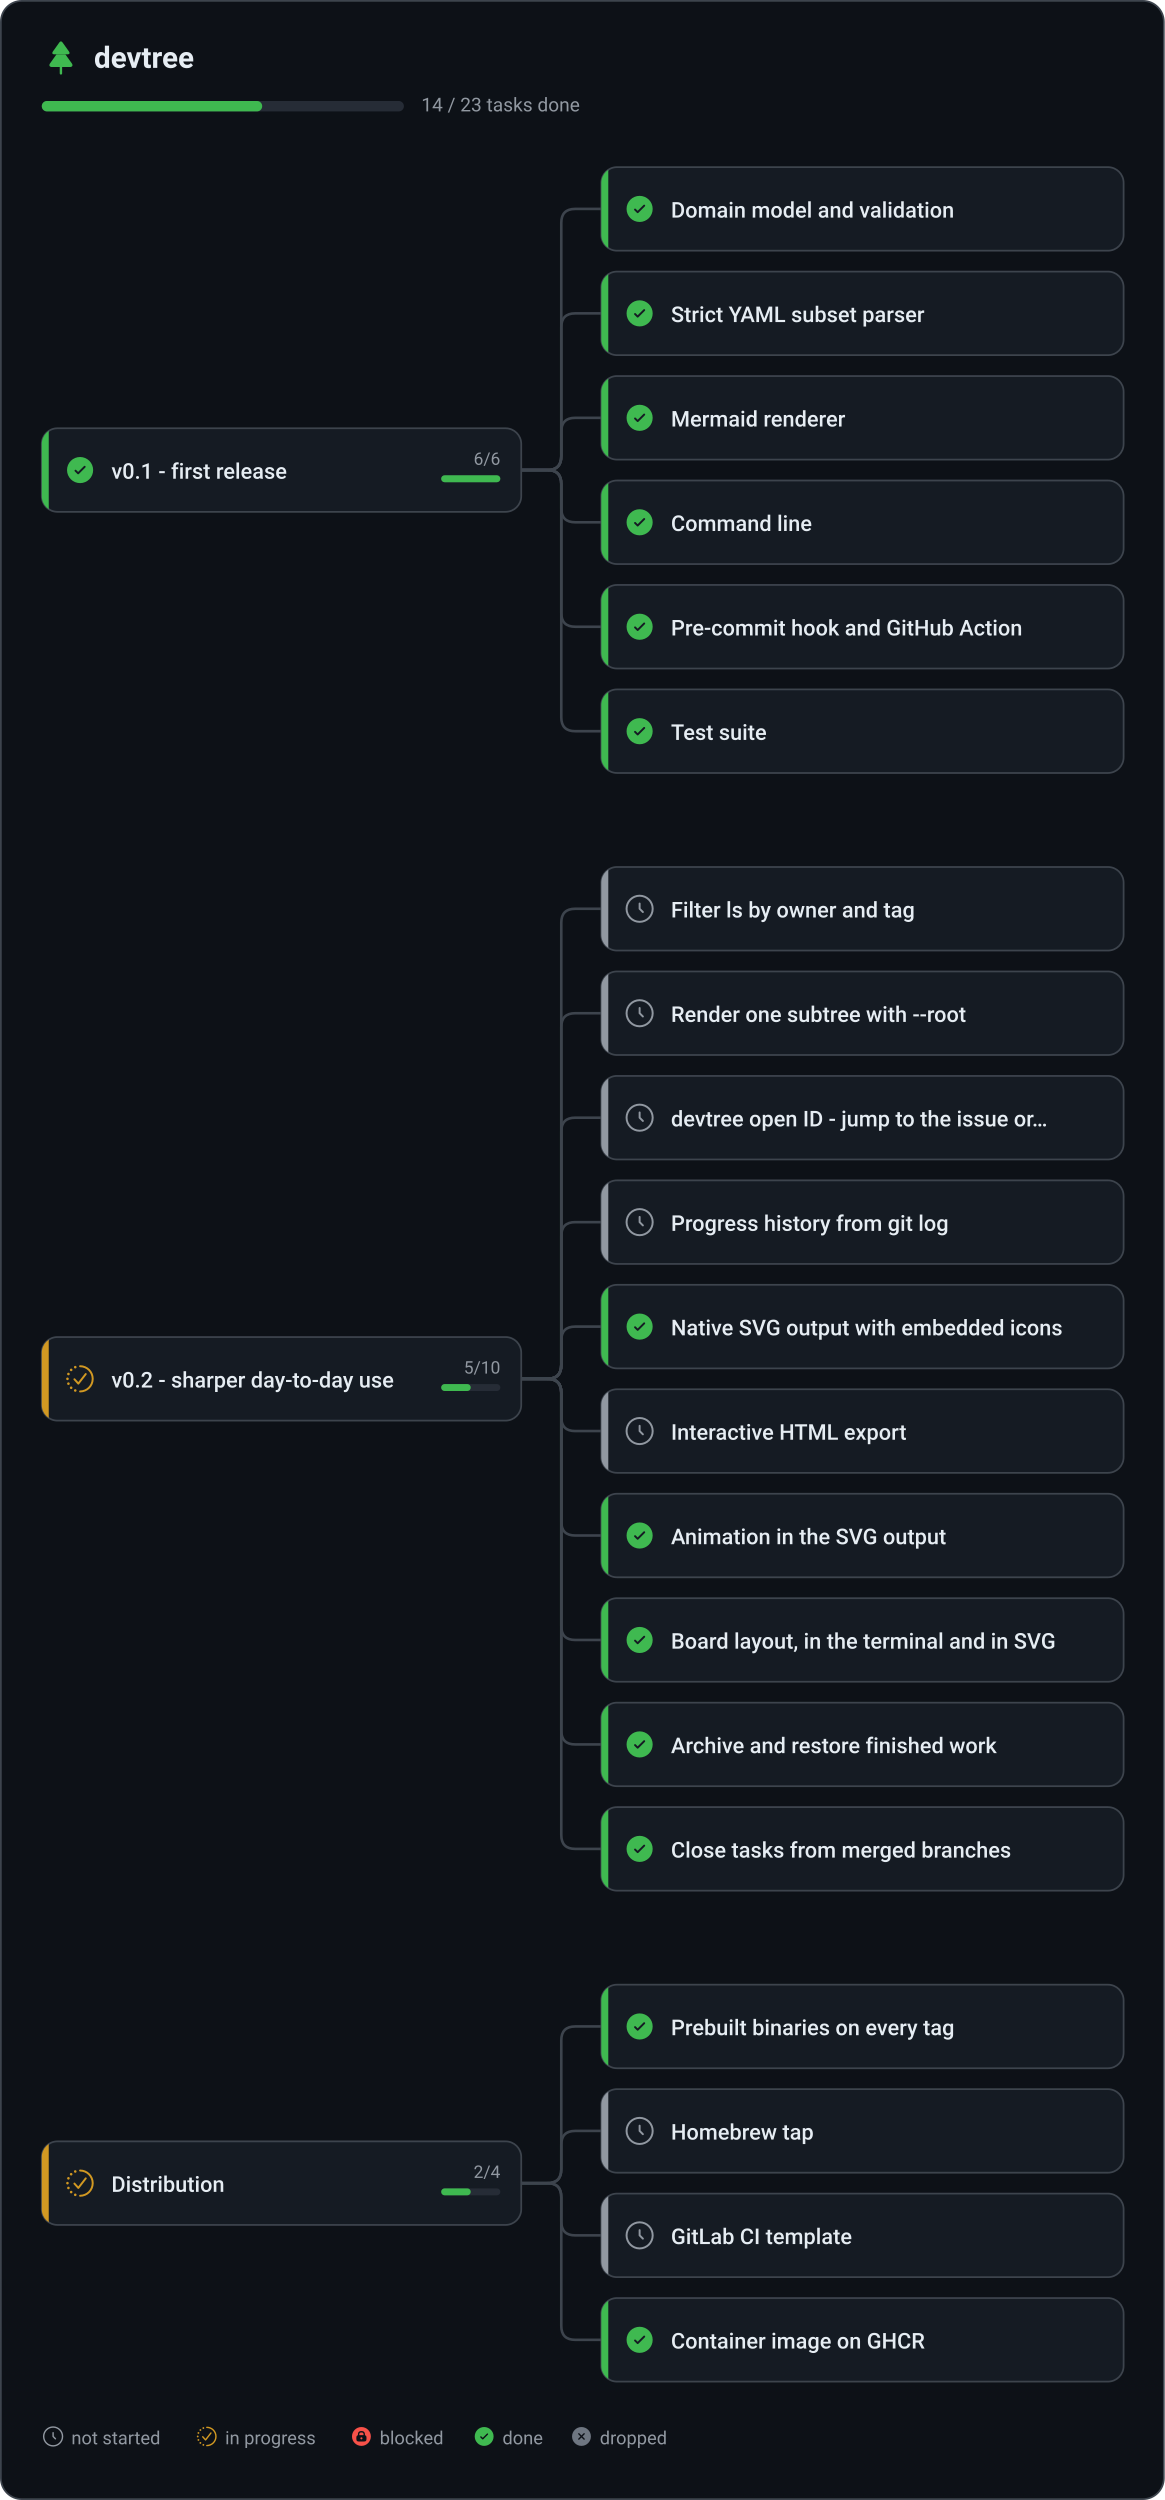
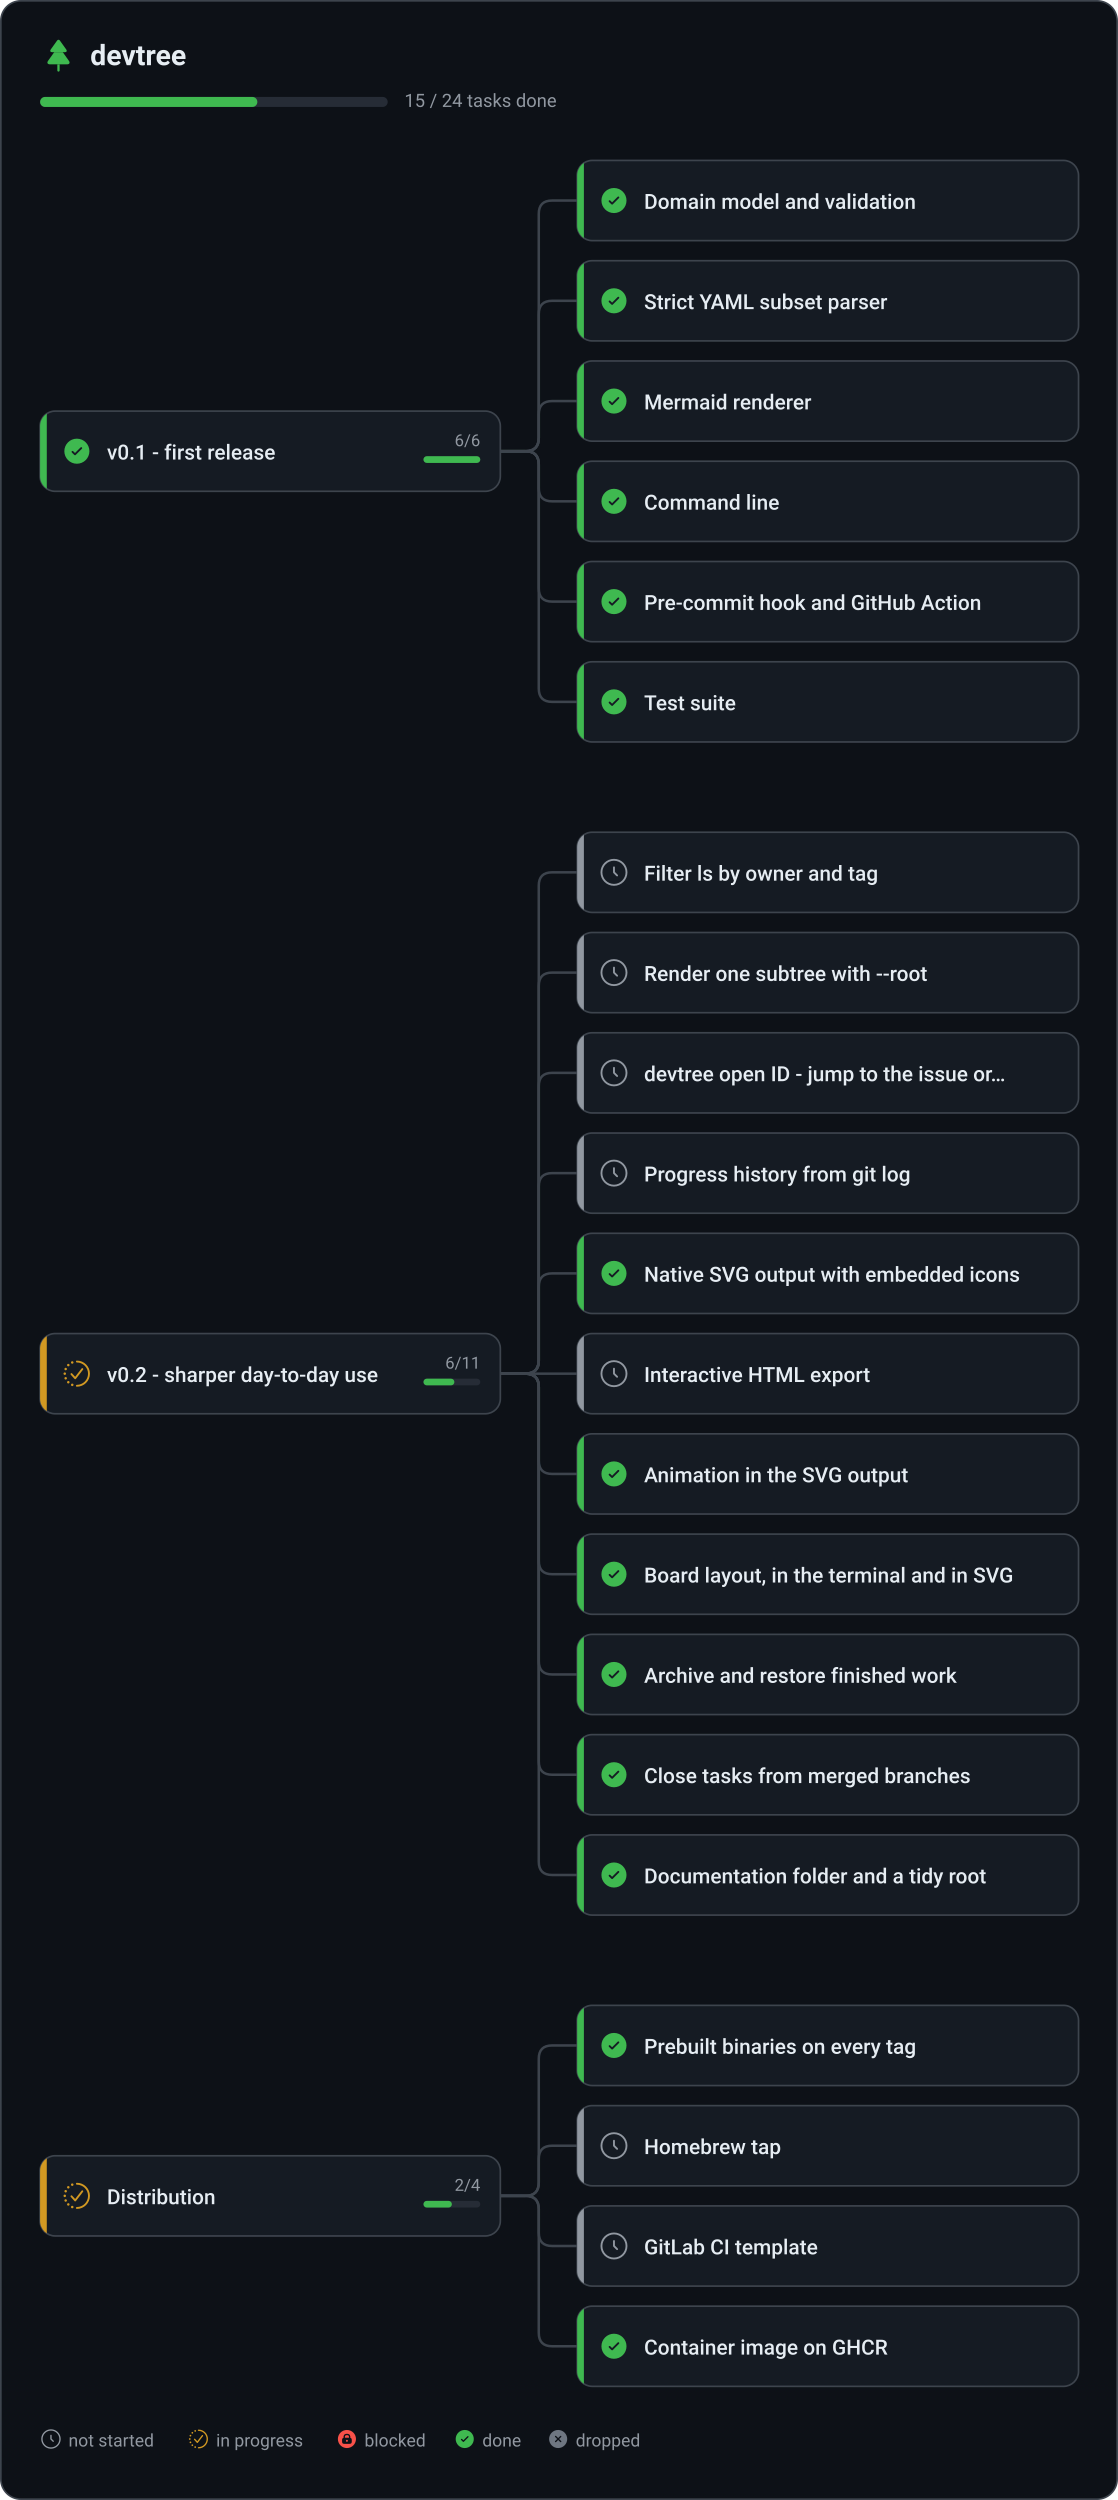
- <svg xmlns="http://www.w3.org/2000/svg" width="669" height="1436" viewBox="0 0 669 1436" font-family="system-ui,-apple-system,'Segoe UI',Roboto,'Helvetica Neue',Arial,sans-serif" role="img" aria-label="devtree development tree, 14 of 23 tasks done">
+ <svg xmlns="http://www.w3.org/2000/svg" width="669" height="1496" viewBox="0 0 669 1496" font-family="system-ui,-apple-system,'Segoe UI',Roboto,'Helvetica Neue',Arial,sans-serif" role="img" aria-label="devtree development tree, 15 of 24 tasks done">
  <style>
@keyframes dt-flow { to { stroke-dashoffset: -16 } }
@keyframes dt-grow { from { transform: scaleX(0) } to { transform: scaleX(1) } }
@keyframes dt-spin { to { transform: rotate(360deg) } }
@keyframes dt-rise { from { opacity: 0; transform: translateY(7px) } to { opacity: 1; transform: none } }
@keyframes dt-pulse { 0%, 100% { opacity: 1 } 50% { opacity: .45 } }
@keyframes dt-marquee { from { transform: translateX(-50%) } to { transform: none } }
.dt-flow { animation: dt-flow 1.1s linear infinite }
.dt-grow { animation: dt-grow .9s cubic-bezier(.2,.8,.2,1) both; transform-box: fill-box; transform-origin: left center }
.dt-spin { animation: dt-spin 8s linear infinite; transform-box: fill-box; transform-origin: center }
.dt-rise { animation: dt-rise .55s cubic-bezier(.2,.8,.2,1) backwards }
.dt-pulse { animation: dt-pulse 2.4s ease-in-out infinite }
.dt-marquee { animation: dt-marquee 26s linear infinite; transform-box: fill-box }
@media (prefers-reduced-motion: reduce), print {
  .dt-flow, .dt-grow, .dt-spin, .dt-rise, .dt-pulse, .dt-marquee { animation: none }
}
</style>
  <defs>
    <clipPath id="dt-card-0">
      <rect x="0" y="0" width="275.4" height="48.0" rx="9" />
    </clipPath>
    <clipPath id="dt-card-1">
      <rect x="0" y="0" width="300.0" height="48.0" rx="9" />
    </clipPath>
  </defs>
-   <rect x="0.5" y="0.5" width="668" height="1435" rx="12" fill="#0d1117" stroke="#3d444d" />
+   <rect x="0.5" y="0.5" width="668" height="1495" rx="12" fill="#0d1117" stroke="#3d444d" />
  <g transform="translate(24.0,22.0) scale(0.9167)" style="color:#3fb950">
    <path d="M16.169 10.06H7.829C6.649 10.06 6.239 9.27 6.929 8.31L11.099 2.47C11.589 1.77 12.409 1.77 12.899 2.47L17.069 8.31C17.759 9.27 17.349 10.06 16.169 10.06Z" fill="currentColor" />
    <path d="M17.59 17.999H6.41C4.83 17.999 4.29 16.949 5.22 15.669L9.21 10.059H14.79L18.78 15.669C19.71 16.949 19.17 17.999 17.59 17.999Z" fill="currentColor" />
    <path d="M12.75 18V22C12.75 22.41 12.41 22.75 12 22.75C11.59 22.75 11.25 22.41 11.25 22V18H12.75Z" fill="currentColor" />
  </g>
  <text x="54.0" y="39.0" font-size="17" font-weight="600" fill="#e6edf3">devtree</text>
  <rect x="24.0" y="58.0" width="208.0" height="6.0" rx="3.0" fill="#262c36" />
-   <rect x="24.0" y="58.0" width="126.6" height="6.0" rx="3.0" fill="#3fb950" class="dt-grow" />
-   <text x="242.0" y="64.0" font-size="11" fill="#9198a1">14 / 23 tasks done</text>
+   <rect x="24.0" y="58.0" width="130.0" height="6.0" rx="3.0" fill="#3fb950" class="dt-grow" />
+   <text x="242.0" y="64.0" font-size="11" fill="#9198a1">15 / 24 tasks done</text>
  <path d="M299.4 270.0 H314.4 Q322.4 270.0 322.4 262.0 V128.0 Q322.4 120.0 330.4 120.0 H345.4" fill="none" stroke="#3d444d" stroke-width="1.5" />
  <path d="M299.4 270.0 H314.4 Q322.4 270.0 322.4 262.0 V188.0 Q322.4 180.0 330.4 180.0 H345.4" fill="none" stroke="#3d444d" stroke-width="1.5" />
  <path d="M299.4 270.0 H314.4 Q322.4 270.0 322.4 262.0 V248.0 Q322.4 240.0 330.4 240.0 H345.4" fill="none" stroke="#3d444d" stroke-width="1.5" />
  <path d="M299.4 270.0 H314.4 Q322.4 270.0 322.4 278.0 V292.0 Q322.4 300.0 330.4 300.0 H345.4" fill="none" stroke="#3d444d" stroke-width="1.5" />
  <path d="M299.4 270.0 H314.4 Q322.4 270.0 322.4 278.0 V352.0 Q322.4 360.0 330.4 360.0 H345.4" fill="none" stroke="#3d444d" stroke-width="1.5" />
  <path d="M299.4 270.0 H314.4 Q322.4 270.0 322.4 278.0 V412.0 Q322.4 420.0 330.4 420.0 H345.4" fill="none" stroke="#3d444d" stroke-width="1.5" />
-   <path d="M299.4 792.0 H314.4 Q322.4 792.0 322.4 784.0 V530.0 Q322.4 522.0 330.4 522.0 H345.4" fill="none" stroke="#3d444d" stroke-width="1.5" />
-   <path d="M299.4 792.0 H314.4 Q322.4 792.0 322.4 784.0 V590.0 Q322.4 582.0 330.4 582.0 H345.4" fill="none" stroke="#3d444d" stroke-width="1.5" />
-   <path d="M299.4 792.0 H314.4 Q322.4 792.0 322.4 784.0 V650.0 Q322.4 642.0 330.4 642.0 H345.4" fill="none" stroke="#3d444d" stroke-width="1.5" />
-   <path d="M299.4 792.0 H314.4 Q322.4 792.0 322.4 784.0 V710.0 Q322.4 702.0 330.4 702.0 H345.4" fill="none" stroke="#3d444d" stroke-width="1.5" />
-   <path d="M299.4 792.0 H314.4 Q322.4 792.0 322.4 784.0 V770.0 Q322.4 762.0 330.4 762.0 H345.4" fill="none" stroke="#3d444d" stroke-width="1.5" />
-   <path d="M299.4 792.0 H314.4 Q322.4 792.0 322.4 800.0 V814.0 Q322.4 822.0 330.4 822.0 H345.4" fill="none" stroke="#3d444d" stroke-width="1.5" />
-   <path d="M299.4 792.0 H314.4 Q322.4 792.0 322.4 800.0 V874.0 Q322.4 882.0 330.4 882.0 H345.4" fill="none" stroke="#3d444d" stroke-width="1.5" />
-   <path d="M299.4 792.0 H314.4 Q322.4 792.0 322.4 800.0 V934.0 Q322.4 942.0 330.4 942.0 H345.4" fill="none" stroke="#3d444d" stroke-width="1.5" />
-   <path d="M299.4 792.0 H314.4 Q322.4 792.0 322.4 800.0 V994.0 Q322.4 1002.0 330.4 1002.0 H345.4" fill="none" stroke="#3d444d" stroke-width="1.5" />
-   <path d="M299.4 792.0 H314.4 Q322.4 792.0 322.4 800.0 V1054.0 Q322.4 1062.0 330.4 1062.0 H345.4" fill="none" stroke="#3d444d" stroke-width="1.5" />
-   <path d="M299.4 1254.0 H314.4 Q322.4 1254.0 322.4 1246.0 V1172.0 Q322.4 1164.0 330.4 1164.0 H345.4" fill="none" stroke="#3d444d" stroke-width="1.5" />
-   <path d="M299.4 1254.0 H314.4 Q322.4 1254.0 322.4 1246.0 V1232.0 Q322.4 1224.0 330.4 1224.0 H345.4" fill="none" stroke="#3d444d" stroke-width="1.5" />
-   <path d="M299.4 1254.0 H314.4 Q322.4 1254.0 322.4 1262.0 V1276.0 Q322.4 1284.0 330.4 1284.0 H345.4" fill="none" stroke="#3d444d" stroke-width="1.5" />
-   <path d="M299.4 1254.0 H314.4 Q322.4 1254.0 322.4 1262.0 V1336.0 Q322.4 1344.0 330.4 1344.0 H345.4" fill="none" stroke="#3d444d" stroke-width="1.5" />
+   <path d="M299.4 822.0 H314.4 Q322.4 822.0 322.4 814.0 V530.0 Q322.4 522.0 330.4 522.0 H345.4" fill="none" stroke="#3d444d" stroke-width="1.5" />
+   <path d="M299.4 822.0 H314.4 Q322.4 822.0 322.4 814.0 V590.0 Q322.4 582.0 330.4 582.0 H345.4" fill="none" stroke="#3d444d" stroke-width="1.5" />
+   <path d="M299.4 822.0 H314.4 Q322.4 822.0 322.4 814.0 V650.0 Q322.4 642.0 330.4 642.0 H345.4" fill="none" stroke="#3d444d" stroke-width="1.5" />
+   <path d="M299.4 822.0 H314.4 Q322.4 822.0 322.4 814.0 V710.0 Q322.4 702.0 330.4 702.0 H345.4" fill="none" stroke="#3d444d" stroke-width="1.5" />
+   <path d="M299.4 822.0 H314.4 Q322.4 822.0 322.4 814.0 V770.0 Q322.4 762.0 330.4 762.0 H345.4" fill="none" stroke="#3d444d" stroke-width="1.5" />
+   <path d="M299.4 822.0 H345.4" fill="none" stroke="#3d444d" stroke-width="1.5" />
+   <path d="M299.4 822.0 H314.4 Q322.4 822.0 322.4 830.0 V874.0 Q322.4 882.0 330.4 882.0 H345.4" fill="none" stroke="#3d444d" stroke-width="1.5" />
+   <path d="M299.4 822.0 H314.4 Q322.4 822.0 322.4 830.0 V934.0 Q322.4 942.0 330.4 942.0 H345.4" fill="none" stroke="#3d444d" stroke-width="1.5" />
+   <path d="M299.4 822.0 H314.4 Q322.4 822.0 322.4 830.0 V994.0 Q322.4 1002.0 330.4 1002.0 H345.4" fill="none" stroke="#3d444d" stroke-width="1.5" />
+   <path d="M299.4 822.0 H314.4 Q322.4 822.0 322.4 830.0 V1054.0 Q322.4 1062.0 330.4 1062.0 H345.4" fill="none" stroke="#3d444d" stroke-width="1.5" />
+   <path d="M299.4 822.0 H314.4 Q322.4 822.0 322.4 830.0 V1114.0 Q322.4 1122.0 330.4 1122.0 H345.4" fill="none" stroke="#3d444d" stroke-width="1.5" />
+   <path d="M299.4 1314.0 H314.4 Q322.4 1314.0 322.4 1306.0 V1232.0 Q322.4 1224.0 330.4 1224.0 H345.4" fill="none" stroke="#3d444d" stroke-width="1.5" />
+   <path d="M299.4 1314.0 H314.4 Q322.4 1314.0 322.4 1306.0 V1292.0 Q322.4 1284.0 330.4 1284.0 H345.4" fill="none" stroke="#3d444d" stroke-width="1.5" />
+   <path d="M299.4 1314.0 H314.4 Q322.4 1314.0 322.4 1322.0 V1336.0 Q322.4 1344.0 330.4 1344.0 H345.4" fill="none" stroke="#3d444d" stroke-width="1.5" />
+   <path d="M299.4 1314.0 H314.4 Q322.4 1314.0 322.4 1322.0 V1396.0 Q322.4 1404.0 330.4 1404.0 H345.4" fill="none" stroke="#3d444d" stroke-width="1.5" />
  <g class="dt-rise" style="animation-delay:0.00s">
    <rect x="24.0" y="246.0" width="275.4" height="48.0" rx="9.0" fill="#151b23" stroke="#3d444d" />
    <g transform="translate(24.0,246.0)" clip-path="url(#dt-card-0)">
      <rect x="0.0" y="0.0" width="4.0" height="48.0" rx="0.0" fill="#3fb950" />
    </g>
    <g transform="translate(37.0,261.0) scale(0.75)" style="color:#3fb950">
      <path fill-rule="evenodd" clip-rule="evenodd" d="M22 12C22 17.523 17.523 22 12 22C6.477 22 2 17.523 2 12C2 6.477 6.477 2 12 2C17.523 2 22 6.477 22 12ZM16.03 8.97C16.323 9.263 16.323 9.737 16.03 10.03L11.03 15.03C10.737 15.323 10.263 15.323 9.97 15.03L7.97 13.03C7.677 12.737 7.677 12.263 7.97 11.97C8.263 11.677 8.737 11.677 9.03 11.97L10.5 13.439L12.735 11.204L14.97 8.97C15.263 8.677 15.737 8.677 16.03 8.97Z" fill="currentColor" />
    </g>
    <text x="64.0" y="275.0" font-size="12.5" font-weight="500" fill="#e6edf3">v0.1 - first release</text>
    <text x="287.4" y="267.0" font-size="10" fill="#9198a1" text-anchor="end">6/6</text>
    <rect x="253.4" y="273.0" width="34.0" height="4.0" rx="2.0" fill="#262c36" />
    <rect x="253.4" y="273.0" width="34.0" height="4.0" rx="2.0" fill="#3fb950" class="dt-grow" />
  </g>
  <g class="dt-rise" style="animation-delay:0.04s">
    <rect x="345.4" y="96.0" width="300.0" height="48.0" rx="9.0" fill="#151b23" stroke="#3d444d" />
    <g transform="translate(345.4,96.0)" clip-path="url(#dt-card-1)">
      <rect x="0.0" y="0.0" width="4.0" height="48.0" rx="0.0" fill="#3fb950" />
    </g>
    <g transform="translate(358.4,111.0) scale(0.75)" style="color:#3fb950">
      <path fill-rule="evenodd" clip-rule="evenodd" d="M22 12C22 17.523 17.523 22 12 22C6.477 22 2 17.523 2 12C2 6.477 6.477 2 12 2C17.523 2 22 6.477 22 12ZM16.03 8.97C16.323 9.263 16.323 9.737 16.03 10.03L11.03 15.03C10.737 15.323 10.263 15.323 9.97 15.03L7.97 13.03C7.677 12.737 7.677 12.263 7.97 11.97C8.263 11.677 8.737 11.677 9.03 11.97L10.5 13.439L12.735 11.204L14.97 8.97C15.263 8.677 15.737 8.677 16.03 8.97Z" fill="currentColor" />
    </g>
    <text x="385.4" y="125.0" font-size="12.5" font-weight="500" fill="#e6edf3">Domain model and validation</text>
  </g>
  <g class="dt-rise" style="animation-delay:0.07s">
    <rect x="345.4" y="156.0" width="300.0" height="48.0" rx="9.0" fill="#151b23" stroke="#3d444d" />
    <g transform="translate(345.4,156.0)" clip-path="url(#dt-card-1)">
      <rect x="0.0" y="0.0" width="4.0" height="48.0" rx="0.0" fill="#3fb950" />
    </g>
    <g transform="translate(358.4,171.0) scale(0.75)" style="color:#3fb950">
      <path fill-rule="evenodd" clip-rule="evenodd" d="M22 12C22 17.523 17.523 22 12 22C6.477 22 2 17.523 2 12C2 6.477 6.477 2 12 2C17.523 2 22 6.477 22 12ZM16.03 8.97C16.323 9.263 16.323 9.737 16.03 10.03L11.03 15.03C10.737 15.323 10.263 15.323 9.97 15.03L7.97 13.03C7.677 12.737 7.677 12.263 7.97 11.97C8.263 11.677 8.737 11.677 9.03 11.97L10.5 13.439L12.735 11.204L14.97 8.97C15.263 8.677 15.737 8.677 16.03 8.97Z" fill="currentColor" />
    </g>
    <text x="385.4" y="185.0" font-size="12.5" font-weight="500" fill="#e6edf3">Strict YAML subset parser</text>
  </g>
  <g class="dt-rise" style="animation-delay:0.11s">
    <rect x="345.4" y="216.0" width="300.0" height="48.0" rx="9.0" fill="#151b23" stroke="#3d444d" />
    <g transform="translate(345.4,216.0)" clip-path="url(#dt-card-1)">
      <rect x="0.0" y="0.0" width="4.0" height="48.0" rx="0.0" fill="#3fb950" />
    </g>
    <g transform="translate(358.4,231.0) scale(0.75)" style="color:#3fb950">
      <path fill-rule="evenodd" clip-rule="evenodd" d="M22 12C22 17.523 17.523 22 12 22C6.477 22 2 17.523 2 12C2 6.477 6.477 2 12 2C17.523 2 22 6.477 22 12ZM16.03 8.97C16.323 9.263 16.323 9.737 16.03 10.03L11.03 15.03C10.737 15.323 10.263 15.323 9.97 15.03L7.97 13.03C7.677 12.737 7.677 12.263 7.97 11.97C8.263 11.677 8.737 11.677 9.03 11.97L10.5 13.439L12.735 11.204L14.97 8.97C15.263 8.677 15.737 8.677 16.03 8.97Z" fill="currentColor" />
    </g>
    <text x="385.4" y="245.0" font-size="12.5" font-weight="500" fill="#e6edf3">Mermaid renderer</text>
  </g>
  <g class="dt-rise" style="animation-delay:0.14s">
    <rect x="345.4" y="276.0" width="300.0" height="48.0" rx="9.0" fill="#151b23" stroke="#3d444d" />
    <g transform="translate(345.4,276.0)" clip-path="url(#dt-card-1)">
      <rect x="0.0" y="0.0" width="4.0" height="48.0" rx="0.0" fill="#3fb950" />
    </g>
    <g transform="translate(358.4,291.0) scale(0.75)" style="color:#3fb950">
      <path fill-rule="evenodd" clip-rule="evenodd" d="M22 12C22 17.523 17.523 22 12 22C6.477 22 2 17.523 2 12C2 6.477 6.477 2 12 2C17.523 2 22 6.477 22 12ZM16.03 8.97C16.323 9.263 16.323 9.737 16.03 10.03L11.03 15.03C10.737 15.323 10.263 15.323 9.97 15.03L7.97 13.03C7.677 12.737 7.677 12.263 7.97 11.97C8.263 11.677 8.737 11.677 9.03 11.97L10.5 13.439L12.735 11.204L14.97 8.97C15.263 8.677 15.737 8.677 16.03 8.97Z" fill="currentColor" />
    </g>
    <text x="385.4" y="305.0" font-size="12.5" font-weight="500" fill="#e6edf3">Command line</text>
  </g>
  <g class="dt-rise" style="animation-delay:0.18s">
    <rect x="345.4" y="336.0" width="300.0" height="48.0" rx="9.0" fill="#151b23" stroke="#3d444d" />
    <g transform="translate(345.4,336.0)" clip-path="url(#dt-card-1)">
      <rect x="0.0" y="0.0" width="4.0" height="48.0" rx="0.0" fill="#3fb950" />
    </g>
    <g transform="translate(358.4,351.0) scale(0.75)" style="color:#3fb950">
      <path fill-rule="evenodd" clip-rule="evenodd" d="M22 12C22 17.523 17.523 22 12 22C6.477 22 2 17.523 2 12C2 6.477 6.477 2 12 2C17.523 2 22 6.477 22 12ZM16.03 8.97C16.323 9.263 16.323 9.737 16.03 10.03L11.03 15.03C10.737 15.323 10.263 15.323 9.97 15.03L7.97 13.03C7.677 12.737 7.677 12.263 7.97 11.97C8.263 11.677 8.737 11.677 9.03 11.97L10.5 13.439L12.735 11.204L14.97 8.97C15.263 8.677 15.737 8.677 16.03 8.97Z" fill="currentColor" />
    </g>
    <text x="385.4" y="365.0" font-size="12.5" font-weight="500" fill="#e6edf3">Pre-commit hook and GitHub Action</text>
  </g>
  <g class="dt-rise" style="animation-delay:0.21s">
    <rect x="345.4" y="396.0" width="300.0" height="48.0" rx="9.0" fill="#151b23" stroke="#3d444d" />
    <g transform="translate(345.4,396.0)" clip-path="url(#dt-card-1)">
      <rect x="0.0" y="0.0" width="4.0" height="48.0" rx="0.0" fill="#3fb950" />
    </g>
    <g transform="translate(358.4,411.0) scale(0.75)" style="color:#3fb950">
      <path fill-rule="evenodd" clip-rule="evenodd" d="M22 12C22 17.523 17.523 22 12 22C6.477 22 2 17.523 2 12C2 6.477 6.477 2 12 2C17.523 2 22 6.477 22 12ZM16.03 8.97C16.323 9.263 16.323 9.737 16.03 10.03L11.03 15.03C10.737 15.323 10.263 15.323 9.97 15.03L7.97 13.03C7.677 12.737 7.677 12.263 7.97 11.97C8.263 11.677 8.737 11.677 9.03 11.97L10.5 13.439L12.735 11.204L14.97 8.97C15.263 8.677 15.737 8.677 16.03 8.97Z" fill="currentColor" />
    </g>
    <text x="385.4" y="425.0" font-size="12.5" font-weight="500" fill="#e6edf3">Test suite</text>
  </g>
  <g class="dt-rise" style="animation-delay:0.25s">
-     <rect x="24.0" y="768.0" width="275.4" height="48.0" rx="9.0" fill="#151b23" stroke="#3d444d" />
-     <g transform="translate(24.0,768.0)" clip-path="url(#dt-card-0)">
+     <rect x="24.0" y="798.0" width="275.4" height="48.0" rx="9.0" fill="#151b23" stroke="#3d444d" />
+     <g transform="translate(24.0,798.0)" clip-path="url(#dt-card-0)">
      <rect x="0.0" y="0.0" width="4.0" height="48.0" rx="0.0" fill="#d29922" />
    </g>
-     <g transform="translate(37.0,783.0) scale(0.75)" style="color:#d29922">
+     <g transform="translate(37.0,813.0) scale(0.75)" style="color:#d29922">
      <g class="dt-spin">
        <path d="M 12 2.333 c 5.339 0 9.667 4.328 9.667 9.667 s -4.328 9.667 -9.667 9.667" fill="none" stroke="currentColor" stroke-linecap="round" stroke-linejoin="round" stroke-width="1.5" />
        <polyline points="7.667 12.333 10.667 15.667 16.333 8.333" fill="none" stroke="currentColor" stroke-linecap="round" stroke-linejoin="round" stroke-width="1.5" />
        <circle cx="5.164" cy="18.836" r="1" fill="currentColor" />
        <circle cx="2.333" cy="12" r="1" fill="currentColor" />
        <circle cx="5.164" cy="5.164" r="1" fill="currentColor" />
        <circle cx="8.301" cy="20.931" r="1" fill="currentColor" />
        <circle cx="3.069" cy="15.699" r="1" fill="currentColor" />
        <circle cx="3.069" cy="8.301" r="1" fill="currentColor" />
        <circle cx="8.301" cy="3.069" r="1" fill="currentColor" />
      </g>
    </g>
-     <text x="64.0" y="797.0" font-size="12.5" font-weight="500" fill="#e6edf3">v0.2 - sharper day-to-day use</text>
-     <text x="287.4" y="789.0" font-size="10" fill="#9198a1" text-anchor="end">5/10</text>
-     <rect x="253.4" y="795.0" width="34.0" height="4.0" rx="2.0" fill="#262c36" />
-     <rect x="253.4" y="795.0" width="17.0" height="4.0" rx="2.0" fill="#3fb950" class="dt-grow" />
+     <text x="64.0" y="827.0" font-size="12.5" font-weight="500" fill="#e6edf3">v0.2 - sharper day-to-day use</text>
+     <text x="287.4" y="819.0" font-size="10" fill="#9198a1" text-anchor="end">6/11</text>
+     <rect x="253.4" y="825.0" width="34.0" height="4.0" rx="2.0" fill="#262c36" />
+     <rect x="253.4" y="825.0" width="18.5" height="4.0" rx="2.0" fill="#3fb950" class="dt-grow" />
  </g>
  <g class="dt-rise" style="animation-delay:0.28s">
    <rect x="345.4" y="498.0" width="300.0" height="48.0" rx="9.0" fill="#151b23" stroke="#3d444d" />
    <g transform="translate(345.4,498.0)" clip-path="url(#dt-card-1)">
      <rect x="0.0" y="0.0" width="4.0" height="48.0" rx="0.0" fill="#9198a1" />
    </g>
    <g transform="translate(358.4,513.0) scale(0.75)" style="color:#9198a1">
      <path fill-rule="evenodd" clip-rule="evenodd" d="M12 2.75C6.891 2.75 2.75 6.891 2.75 12C2.75 17.109 6.891 21.25 12 21.25C17.109 21.25 21.25 17.109 21.25 12C21.25 6.891 17.109 2.75 12 2.75ZM1.25 12C1.25 6.063 6.063 1.25 12 1.25C17.937 1.25 22.75 6.063 22.75 12C22.75 17.937 17.937 22.75 12 22.75C6.063 22.75 1.25 17.937 1.25 12ZM12 7.25C12.414 7.25 12.75 7.586 12.75 8V11.689L15.03 13.97C15.323 14.263 15.323 14.737 15.03 15.03C14.737 15.323 14.263 15.323 13.97 15.03L11.47 12.53C11.329 12.39 11.25 12.199 11.25 12V8C11.25 7.586 11.586 7.25 12 7.25Z" fill="currentColor" />
    </g>
    <text x="385.4" y="527.0" font-size="12.5" font-weight="500" fill="#e6edf3">Filter ls by owner and tag</text>
  </g>
  <g class="dt-rise" style="animation-delay:0.32s">
    <rect x="345.4" y="558.0" width="300.0" height="48.0" rx="9.0" fill="#151b23" stroke="#3d444d" />
    <g transform="translate(345.4,558.0)" clip-path="url(#dt-card-1)">
      <rect x="0.0" y="0.0" width="4.0" height="48.0" rx="0.0" fill="#9198a1" />
    </g>
    <g transform="translate(358.4,573.0) scale(0.75)" style="color:#9198a1">
      <path fill-rule="evenodd" clip-rule="evenodd" d="M12 2.75C6.891 2.75 2.75 6.891 2.75 12C2.75 17.109 6.891 21.25 12 21.25C17.109 21.25 21.25 17.109 21.25 12C21.25 6.891 17.109 2.75 12 2.75ZM1.25 12C1.25 6.063 6.063 1.25 12 1.25C17.937 1.25 22.75 6.063 22.75 12C22.75 17.937 17.937 22.75 12 22.75C6.063 22.75 1.25 17.937 1.25 12ZM12 7.25C12.414 7.25 12.75 7.586 12.75 8V11.689L15.03 13.97C15.323 14.263 15.323 14.737 15.03 15.03C14.737 15.323 14.263 15.323 13.97 15.03L11.47 12.53C11.329 12.39 11.25 12.199 11.25 12V8C11.25 7.586 11.586 7.25 12 7.25Z" fill="currentColor" />
    </g>
    <text x="385.4" y="587.0" font-size="12.5" font-weight="500" fill="#e6edf3">Render one subtree with --root</text>
  </g>
  <g class="dt-rise" style="animation-delay:0.35s">
    <rect x="345.4" y="618.0" width="300.0" height="48.0" rx="9.0" fill="#151b23" stroke="#3d444d" />
    <g transform="translate(345.4,618.0)" clip-path="url(#dt-card-1)">
      <rect x="0.0" y="0.0" width="4.0" height="48.0" rx="0.0" fill="#9198a1" />
    </g>
    <g transform="translate(358.4,633.0) scale(0.75)" style="color:#9198a1">
      <path fill-rule="evenodd" clip-rule="evenodd" d="M12 2.75C6.891 2.75 2.75 6.891 2.75 12C2.75 17.109 6.891 21.25 12 21.25C17.109 21.25 21.25 17.109 21.25 12C21.25 6.891 17.109 2.75 12 2.75ZM1.25 12C1.25 6.063 6.063 1.25 12 1.25C17.937 1.25 22.75 6.063 22.75 12C22.75 17.937 17.937 22.75 12 22.75C6.063 22.75 1.25 17.937 1.25 12ZM12 7.25C12.414 7.25 12.75 7.586 12.75 8V11.689L15.03 13.97C15.323 14.263 15.323 14.737 15.03 15.03C14.737 15.323 14.263 15.323 13.97 15.03L11.47 12.53C11.329 12.39 11.25 12.199 11.25 12V8C11.25 7.586 11.586 7.25 12 7.25Z" fill="currentColor" />
    </g>
    <text x="385.4" y="647.0" font-size="12.5" font-weight="500" fill="#e6edf3">devtree open ID - jump to the issue or…</text>
  </g>
  <g class="dt-rise" style="animation-delay:0.39s">
    <rect x="345.4" y="678.0" width="300.0" height="48.0" rx="9.0" fill="#151b23" stroke="#3d444d" />
    <g transform="translate(345.4,678.0)" clip-path="url(#dt-card-1)">
      <rect x="0.0" y="0.0" width="4.0" height="48.0" rx="0.0" fill="#9198a1" />
    </g>
    <g transform="translate(358.4,693.0) scale(0.75)" style="color:#9198a1">
      <path fill-rule="evenodd" clip-rule="evenodd" d="M12 2.75C6.891 2.75 2.75 6.891 2.75 12C2.75 17.109 6.891 21.25 12 21.25C17.109 21.25 21.25 17.109 21.25 12C21.25 6.891 17.109 2.75 12 2.75ZM1.25 12C1.25 6.063 6.063 1.25 12 1.25C17.937 1.25 22.75 6.063 22.75 12C22.75 17.937 17.937 22.75 12 22.75C6.063 22.75 1.25 17.937 1.25 12ZM12 7.25C12.414 7.25 12.75 7.586 12.75 8V11.689L15.03 13.97C15.323 14.263 15.323 14.737 15.03 15.03C14.737 15.323 14.263 15.323 13.97 15.03L11.47 12.53C11.329 12.39 11.25 12.199 11.25 12V8C11.25 7.586 11.586 7.25 12 7.25Z" fill="currentColor" />
    </g>
    <text x="385.4" y="707.0" font-size="12.5" font-weight="500" fill="#e6edf3">Progress history from git log</text>
  </g>
  <g class="dt-rise" style="animation-delay:0.42s">
    <rect x="345.4" y="738.0" width="300.0" height="48.0" rx="9.0" fill="#151b23" stroke="#3d444d" />
    <g transform="translate(345.4,738.0)" clip-path="url(#dt-card-1)">
      <rect x="0.0" y="0.0" width="4.0" height="48.0" rx="0.0" fill="#3fb950" />
    </g>
    <g transform="translate(358.4,753.0) scale(0.75)" style="color:#3fb950">
      <path fill-rule="evenodd" clip-rule="evenodd" d="M22 12C22 17.523 17.523 22 12 22C6.477 22 2 17.523 2 12C2 6.477 6.477 2 12 2C17.523 2 22 6.477 22 12ZM16.03 8.97C16.323 9.263 16.323 9.737 16.03 10.03L11.03 15.03C10.737 15.323 10.263 15.323 9.97 15.03L7.97 13.03C7.677 12.737 7.677 12.263 7.97 11.97C8.263 11.677 8.737 11.677 9.03 11.97L10.5 13.439L12.735 11.204L14.97 8.97C15.263 8.677 15.737 8.677 16.03 8.97Z" fill="currentColor" />
    </g>
    <text x="385.4" y="767.0" font-size="12.5" font-weight="500" fill="#e6edf3">Native SVG output with embedded icons</text>
  </g>
  <g class="dt-rise" style="animation-delay:0.46s">
    <rect x="345.4" y="798.0" width="300.0" height="48.0" rx="9.0" fill="#151b23" stroke="#3d444d" />
    <g transform="translate(345.4,798.0)" clip-path="url(#dt-card-1)">
      <rect x="0.0" y="0.0" width="4.0" height="48.0" rx="0.0" fill="#9198a1" />
    </g>
    <g transform="translate(358.4,813.0) scale(0.75)" style="color:#9198a1">
      <path fill-rule="evenodd" clip-rule="evenodd" d="M12 2.75C6.891 2.75 2.75 6.891 2.75 12C2.75 17.109 6.891 21.25 12 21.25C17.109 21.25 21.25 17.109 21.25 12C21.25 6.891 17.109 2.75 12 2.75ZM1.25 12C1.25 6.063 6.063 1.25 12 1.25C17.937 1.25 22.75 6.063 22.75 12C22.75 17.937 17.937 22.75 12 22.75C6.063 22.75 1.25 17.937 1.25 12ZM12 7.25C12.414 7.25 12.75 7.586 12.75 8V11.689L15.03 13.97C15.323 14.263 15.323 14.737 15.03 15.03C14.737 15.323 14.263 15.323 13.97 15.03L11.47 12.53C11.329 12.39 11.25 12.199 11.25 12V8C11.25 7.586 11.586 7.25 12 7.25Z" fill="currentColor" />
    </g>
    <text x="385.4" y="827.0" font-size="12.5" font-weight="500" fill="#e6edf3">Interactive HTML export</text>
  </g>
  <g class="dt-rise" style="animation-delay:0.49s">
    <rect x="345.4" y="858.0" width="300.0" height="48.0" rx="9.0" fill="#151b23" stroke="#3d444d" />
    <g transform="translate(345.4,858.0)" clip-path="url(#dt-card-1)">
      <rect x="0.0" y="0.0" width="4.0" height="48.0" rx="0.0" fill="#3fb950" />
    </g>
    <g transform="translate(358.4,873.0) scale(0.75)" style="color:#3fb950">
      <path fill-rule="evenodd" clip-rule="evenodd" d="M22 12C22 17.523 17.523 22 12 22C6.477 22 2 17.523 2 12C2 6.477 6.477 2 12 2C17.523 2 22 6.477 22 12ZM16.03 8.97C16.323 9.263 16.323 9.737 16.03 10.03L11.03 15.03C10.737 15.323 10.263 15.323 9.97 15.03L7.97 13.03C7.677 12.737 7.677 12.263 7.97 11.97C8.263 11.677 8.737 11.677 9.03 11.97L10.5 13.439L12.735 11.204L14.97 8.97C15.263 8.677 15.737 8.677 16.03 8.97Z" fill="currentColor" />
    </g>
    <text x="385.4" y="887.0" font-size="12.5" font-weight="500" fill="#e6edf3">Animation in the SVG output</text>
  </g>
  <g class="dt-rise" style="animation-delay:0.53s">
    <rect x="345.4" y="918.0" width="300.0" height="48.0" rx="9.0" fill="#151b23" stroke="#3d444d" />
    <g transform="translate(345.4,918.0)" clip-path="url(#dt-card-1)">
      <rect x="0.0" y="0.0" width="4.0" height="48.0" rx="0.0" fill="#3fb950" />
    </g>
    <g transform="translate(358.4,933.0) scale(0.75)" style="color:#3fb950">
      <path fill-rule="evenodd" clip-rule="evenodd" d="M22 12C22 17.523 17.523 22 12 22C6.477 22 2 17.523 2 12C2 6.477 6.477 2 12 2C17.523 2 22 6.477 22 12ZM16.03 8.97C16.323 9.263 16.323 9.737 16.03 10.03L11.03 15.03C10.737 15.323 10.263 15.323 9.97 15.03L7.97 13.03C7.677 12.737 7.677 12.263 7.97 11.97C8.263 11.677 8.737 11.677 9.03 11.97L10.5 13.439L12.735 11.204L14.97 8.97C15.263 8.677 15.737 8.677 16.03 8.97Z" fill="currentColor" />
    </g>
    <text x="385.4" y="947.0" font-size="12.5" font-weight="500" fill="#e6edf3">Board layout, in the terminal and in SVG</text>
  </g>
  <g class="dt-rise" style="animation-delay:0.56s">
    <rect x="345.4" y="978.0" width="300.0" height="48.0" rx="9.0" fill="#151b23" stroke="#3d444d" />
    <g transform="translate(345.4,978.0)" clip-path="url(#dt-card-1)">
      <rect x="0.0" y="0.0" width="4.0" height="48.0" rx="0.0" fill="#3fb950" />
    </g>
    <g transform="translate(358.4,993.0) scale(0.75)" style="color:#3fb950">
      <path fill-rule="evenodd" clip-rule="evenodd" d="M22 12C22 17.523 17.523 22 12 22C6.477 22 2 17.523 2 12C2 6.477 6.477 2 12 2C17.523 2 22 6.477 22 12ZM16.03 8.97C16.323 9.263 16.323 9.737 16.03 10.03L11.03 15.03C10.737 15.323 10.263 15.323 9.97 15.03L7.97 13.03C7.677 12.737 7.677 12.263 7.97 11.97C8.263 11.677 8.737 11.677 9.03 11.97L10.5 13.439L12.735 11.204L14.97 8.97C15.263 8.677 15.737 8.677 16.03 8.97Z" fill="currentColor" />
    </g>
    <text x="385.4" y="1007.0" font-size="12.5" font-weight="500" fill="#e6edf3">Archive and restore finished work</text>
  </g>
  <g class="dt-rise" style="animation-delay:0.60s">
    <rect x="345.4" y="1038.0" width="300.0" height="48.0" rx="9.0" fill="#151b23" stroke="#3d444d" />
    <g transform="translate(345.4,1038.0)" clip-path="url(#dt-card-1)">
      <rect x="0.0" y="0.0" width="4.0" height="48.0" rx="0.0" fill="#3fb950" />
    </g>
    <g transform="translate(358.4,1053.0) scale(0.75)" style="color:#3fb950">
      <path fill-rule="evenodd" clip-rule="evenodd" d="M22 12C22 17.523 17.523 22 12 22C6.477 22 2 17.523 2 12C2 6.477 6.477 2 12 2C17.523 2 22 6.477 22 12ZM16.03 8.97C16.323 9.263 16.323 9.737 16.03 10.03L11.03 15.03C10.737 15.323 10.263 15.323 9.97 15.03L7.97 13.03C7.677 12.737 7.677 12.263 7.97 11.97C8.263 11.677 8.737 11.677 9.03 11.97L10.5 13.439L12.735 11.204L14.97 8.97C15.263 8.677 15.737 8.677 16.03 8.97Z" fill="currentColor" />
    </g>
    <text x="385.4" y="1067.0" font-size="12.5" font-weight="500" fill="#e6edf3">Close tasks from merged branches</text>
  </g>
  <g class="dt-rise" style="animation-delay:0.63s">
-     <rect x="24.0" y="1230.0" width="275.4" height="48.0" rx="9.0" fill="#151b23" stroke="#3d444d" />
-     <g transform="translate(24.0,1230.0)" clip-path="url(#dt-card-0)">
+     <rect x="345.4" y="1098.0" width="300.0" height="48.0" rx="9.0" fill="#151b23" stroke="#3d444d" />
+     <g transform="translate(345.4,1098.0)" clip-path="url(#dt-card-1)">
+       <rect x="0.0" y="0.0" width="4.0" height="48.0" rx="0.0" fill="#3fb950" />
+     </g>
+     <g transform="translate(358.4,1113.0) scale(0.75)" style="color:#3fb950">
+       <path fill-rule="evenodd" clip-rule="evenodd" d="M22 12C22 17.523 17.523 22 12 22C6.477 22 2 17.523 2 12C2 6.477 6.477 2 12 2C17.523 2 22 6.477 22 12ZM16.03 8.97C16.323 9.263 16.323 9.737 16.03 10.03L11.03 15.03C10.737 15.323 10.263 15.323 9.97 15.03L7.97 13.03C7.677 12.737 7.677 12.263 7.97 11.97C8.263 11.677 8.737 11.677 9.03 11.97L10.5 13.439L12.735 11.204L14.97 8.97C15.263 8.677 15.737 8.677 16.03 8.97Z" fill="currentColor" />
+     </g>
+     <text x="385.4" y="1127.0" font-size="12.5" font-weight="500" fill="#e6edf3">Documentation folder and a tidy root</text>
+   </g>
+   <g class="dt-rise" style="animation-delay:0.67s">
+     <rect x="24.0" y="1290.0" width="275.4" height="48.0" rx="9.0" fill="#151b23" stroke="#3d444d" />
+     <g transform="translate(24.0,1290.0)" clip-path="url(#dt-card-0)">
      <rect x="0.0" y="0.0" width="4.0" height="48.0" rx="0.0" fill="#d29922" />
    </g>
-     <g transform="translate(37.0,1245.0) scale(0.75)" style="color:#d29922">
+     <g transform="translate(37.0,1305.0) scale(0.75)" style="color:#d29922">
      <g class="dt-spin">
        <path d="M 12 2.333 c 5.339 0 9.667 4.328 9.667 9.667 s -4.328 9.667 -9.667 9.667" fill="none" stroke="currentColor" stroke-linecap="round" stroke-linejoin="round" stroke-width="1.5" />
        <polyline points="7.667 12.333 10.667 15.667 16.333 8.333" fill="none" stroke="currentColor" stroke-linecap="round" stroke-linejoin="round" stroke-width="1.5" />
        <circle cx="5.164" cy="18.836" r="1" fill="currentColor" />
        <circle cx="2.333" cy="12" r="1" fill="currentColor" />
        <circle cx="5.164" cy="5.164" r="1" fill="currentColor" />
        <circle cx="8.301" cy="20.931" r="1" fill="currentColor" />
        <circle cx="3.069" cy="15.699" r="1" fill="currentColor" />
        <circle cx="3.069" cy="8.301" r="1" fill="currentColor" />
        <circle cx="8.301" cy="3.069" r="1" fill="currentColor" />
      </g>
    </g>
-     <text x="64.0" y="1259.0" font-size="12.5" font-weight="500" fill="#e6edf3">Distribution</text>
-     <text x="287.4" y="1251.0" font-size="10" fill="#9198a1" text-anchor="end">2/4</text>
-     <rect x="253.4" y="1257.0" width="34.0" height="4.0" rx="2.0" fill="#262c36" />
-     <rect x="253.4" y="1257.0" width="17.0" height="4.0" rx="2.0" fill="#3fb950" class="dt-grow" />
-   </g>
-   <g class="dt-rise" style="animation-delay:0.67s">
-     <rect x="345.4" y="1140.0" width="300.0" height="48.0" rx="9.0" fill="#151b23" stroke="#3d444d" />
-     <g transform="translate(345.4,1140.0)" clip-path="url(#dt-card-1)">
-       <rect x="0.0" y="0.0" width="4.0" height="48.0" rx="0.0" fill="#3fb950" />
-     </g>
-     <g transform="translate(358.4,1155.0) scale(0.75)" style="color:#3fb950">
-       <path fill-rule="evenodd" clip-rule="evenodd" d="M22 12C22 17.523 17.523 22 12 22C6.477 22 2 17.523 2 12C2 6.477 6.477 2 12 2C17.523 2 22 6.477 22 12ZM16.03 8.97C16.323 9.263 16.323 9.737 16.03 10.03L11.03 15.03C10.737 15.323 10.263 15.323 9.97 15.03L7.97 13.03C7.677 12.737 7.677 12.263 7.97 11.97C8.263 11.677 8.737 11.677 9.03 11.97L10.5 13.439L12.735 11.204L14.97 8.97C15.263 8.677 15.737 8.677 16.03 8.97Z" fill="currentColor" />
-     </g>
-     <text x="385.4" y="1169.0" font-size="12.5" font-weight="500" fill="#e6edf3">Prebuilt binaries on every tag</text>
+     <text x="64.0" y="1319.0" font-size="12.5" font-weight="500" fill="#e6edf3">Distribution</text>
+     <text x="287.4" y="1311.0" font-size="10" fill="#9198a1" text-anchor="end">2/4</text>
+     <rect x="253.4" y="1317.0" width="34.0" height="4.0" rx="2.0" fill="#262c36" />
+     <rect x="253.4" y="1317.0" width="17.0" height="4.0" rx="2.0" fill="#3fb950" class="dt-grow" />
  </g>
  <g class="dt-rise" style="animation-delay:0.70s">
    <rect x="345.4" y="1200.0" width="300.0" height="48.0" rx="9.0" fill="#151b23" stroke="#3d444d" />
    <g transform="translate(345.4,1200.0)" clip-path="url(#dt-card-1)">
-       <rect x="0.0" y="0.0" width="4.0" height="48.0" rx="0.0" fill="#9198a1" />
-     </g>
-     <g transform="translate(358.4,1215.0) scale(0.75)" style="color:#9198a1">
-       <path fill-rule="evenodd" clip-rule="evenodd" d="M12 2.75C6.891 2.75 2.75 6.891 2.75 12C2.75 17.109 6.891 21.25 12 21.25C17.109 21.25 21.25 17.109 21.25 12C21.25 6.891 17.109 2.75 12 2.75ZM1.25 12C1.25 6.063 6.063 1.25 12 1.25C17.937 1.25 22.75 6.063 22.75 12C22.75 17.937 17.937 22.75 12 22.75C6.063 22.75 1.25 17.937 1.25 12ZM12 7.25C12.414 7.25 12.75 7.586 12.75 8V11.689L15.03 13.97C15.323 14.263 15.323 14.737 15.03 15.03C14.737 15.323 14.263 15.323 13.97 15.03L11.47 12.53C11.329 12.39 11.25 12.199 11.25 12V8C11.25 7.586 11.586 7.25 12 7.25Z" fill="currentColor" />
-     </g>
-     <text x="385.4" y="1229.0" font-size="12.5" font-weight="500" fill="#e6edf3">Homebrew tap</text>
+       <rect x="0.0" y="0.0" width="4.0" height="48.0" rx="0.0" fill="#3fb950" />
+     </g>
+     <g transform="translate(358.4,1215.0) scale(0.75)" style="color:#3fb950">
+       <path fill-rule="evenodd" clip-rule="evenodd" d="M22 12C22 17.523 17.523 22 12 22C6.477 22 2 17.523 2 12C2 6.477 6.477 2 12 2C17.523 2 22 6.477 22 12ZM16.03 8.97C16.323 9.263 16.323 9.737 16.03 10.03L11.03 15.03C10.737 15.323 10.263 15.323 9.97 15.03L7.97 13.03C7.677 12.737 7.677 12.263 7.97 11.97C8.263 11.677 8.737 11.677 9.03 11.97L10.5 13.439L12.735 11.204L14.97 8.97C15.263 8.677 15.737 8.677 16.03 8.97Z" fill="currentColor" />
+     </g>
+     <text x="385.4" y="1229.0" font-size="12.5" font-weight="500" fill="#e6edf3">Prebuilt binaries on every tag</text>
  </g>
  <g class="dt-rise" style="animation-delay:0.70s">
    <rect x="345.4" y="1260.0" width="300.0" height="48.0" rx="9.0" fill="#151b23" stroke="#3d444d" />
    <g transform="translate(345.4,1260.0)" clip-path="url(#dt-card-1)">
      <rect x="0.0" y="0.0" width="4.0" height="48.0" rx="0.0" fill="#9198a1" />
    </g>
    <g transform="translate(358.4,1275.0) scale(0.75)" style="color:#9198a1">
      <path fill-rule="evenodd" clip-rule="evenodd" d="M12 2.75C6.891 2.75 2.75 6.891 2.75 12C2.75 17.109 6.891 21.25 12 21.25C17.109 21.25 21.25 17.109 21.25 12C21.25 6.891 17.109 2.75 12 2.75ZM1.25 12C1.25 6.063 6.063 1.25 12 1.25C17.937 1.25 22.75 6.063 22.75 12C22.75 17.937 17.937 22.75 12 22.75C6.063 22.75 1.25 17.937 1.25 12ZM12 7.25C12.414 7.25 12.75 7.586 12.75 8V11.689L15.03 13.97C15.323 14.263 15.323 14.737 15.03 15.03C14.737 15.323 14.263 15.323 13.97 15.03L11.47 12.53C11.329 12.39 11.25 12.199 11.25 12V8C11.25 7.586 11.586 7.25 12 7.25Z" fill="currentColor" />
    </g>
-     <text x="385.4" y="1289.0" font-size="12.5" font-weight="500" fill="#e6edf3">GitLab CI template</text>
+     <text x="385.4" y="1289.0" font-size="12.5" font-weight="500" fill="#e6edf3">Homebrew tap</text>
  </g>
  <g class="dt-rise" style="animation-delay:0.70s">
    <rect x="345.4" y="1320.0" width="300.0" height="48.0" rx="9.0" fill="#151b23" stroke="#3d444d" />
    <g transform="translate(345.4,1320.0)" clip-path="url(#dt-card-1)">
-       <rect x="0.0" y="0.0" width="4.0" height="48.0" rx="0.0" fill="#3fb950" />
-     </g>
-     <g transform="translate(358.4,1335.0) scale(0.75)" style="color:#3fb950">
-       <path fill-rule="evenodd" clip-rule="evenodd" d="M22 12C22 17.523 17.523 22 12 22C6.477 22 2 17.523 2 12C2 6.477 6.477 2 12 2C17.523 2 22 6.477 22 12ZM16.03 8.97C16.323 9.263 16.323 9.737 16.03 10.03L11.03 15.03C10.737 15.323 10.263 15.323 9.97 15.03L7.97 13.03C7.677 12.737 7.677 12.263 7.97 11.97C8.263 11.677 8.737 11.677 9.03 11.97L10.5 13.439L12.735 11.204L14.97 8.97C15.263 8.677 15.737 8.677 16.03 8.97Z" fill="currentColor" />
-     </g>
-     <text x="385.4" y="1349.0" font-size="12.5" font-weight="500" fill="#e6edf3">Container image on GHCR</text>
-   </g>
-   <g transform="translate(24.0,1393.0) scale(0.5417)" style="color:#9198a1">
+       <rect x="0.0" y="0.0" width="4.0" height="48.0" rx="0.0" fill="#9198a1" />
+     </g>
+     <g transform="translate(358.4,1335.0) scale(0.75)" style="color:#9198a1">
+       <path fill-rule="evenodd" clip-rule="evenodd" d="M12 2.75C6.891 2.75 2.75 6.891 2.75 12C2.75 17.109 6.891 21.25 12 21.25C17.109 21.25 21.25 17.109 21.25 12C21.25 6.891 17.109 2.75 12 2.75ZM1.25 12C1.25 6.063 6.063 1.25 12 1.25C17.937 1.25 22.75 6.063 22.75 12C22.75 17.937 17.937 22.75 12 22.75C6.063 22.75 1.25 17.937 1.25 12ZM12 7.25C12.414 7.25 12.75 7.586 12.75 8V11.689L15.03 13.97C15.323 14.263 15.323 14.737 15.03 15.03C14.737 15.323 14.263 15.323 13.97 15.03L11.47 12.53C11.329 12.39 11.25 12.199 11.25 12V8C11.25 7.586 11.586 7.25 12 7.25Z" fill="currentColor" />
+     </g>
+     <text x="385.4" y="1349.0" font-size="12.5" font-weight="500" fill="#e6edf3">GitLab CI template</text>
+   </g>
+   <g class="dt-rise" style="animation-delay:0.70s">
+     <rect x="345.4" y="1380.0" width="300.0" height="48.0" rx="9.0" fill="#151b23" stroke="#3d444d" />
+     <g transform="translate(345.4,1380.0)" clip-path="url(#dt-card-1)">
+       <rect x="0.0" y="0.0" width="4.0" height="48.0" rx="0.0" fill="#3fb950" />
+     </g>
+     <g transform="translate(358.4,1395.0) scale(0.75)" style="color:#3fb950">
+       <path fill-rule="evenodd" clip-rule="evenodd" d="M22 12C22 17.523 17.523 22 12 22C6.477 22 2 17.523 2 12C2 6.477 6.477 2 12 2C17.523 2 22 6.477 22 12ZM16.03 8.97C16.323 9.263 16.323 9.737 16.03 10.03L11.03 15.03C10.737 15.323 10.263 15.323 9.97 15.03L7.97 13.03C7.677 12.737 7.677 12.263 7.97 11.97C8.263 11.677 8.737 11.677 9.03 11.97L10.5 13.439L12.735 11.204L14.97 8.97C15.263 8.677 15.737 8.677 16.03 8.97Z" fill="currentColor" />
+     </g>
+     <text x="385.4" y="1409.0" font-size="12.5" font-weight="500" fill="#e6edf3">Container image on GHCR</text>
+   </g>
+   <g transform="translate(24.0,1453.0) scale(0.5417)" style="color:#9198a1">
    <path fill-rule="evenodd" clip-rule="evenodd" d="M12 2.75C6.891 2.75 2.75 6.891 2.75 12C2.75 17.109 6.891 21.25 12 21.25C17.109 21.25 21.25 17.109 21.25 12C21.25 6.891 17.109 2.75 12 2.75ZM1.25 12C1.25 6.063 6.063 1.25 12 1.25C17.937 1.25 22.75 6.063 22.75 12C22.75 17.937 17.937 22.75 12 22.75C6.063 22.75 1.25 17.937 1.25 12ZM12 7.25C12.414 7.25 12.75 7.586 12.75 8V11.689L15.03 13.97C15.323 14.263 15.323 14.737 15.03 15.03C14.737 15.323 14.263 15.323 13.97 15.03L11.47 12.53C11.329 12.39 11.25 12.199 11.25 12V8C11.25 7.586 11.586 7.25 12 7.25Z" fill="currentColor" />
  </g>
-   <text x="41.0" y="1404.0" font-size="10.5" fill="#9198a1">not started</text>
-   <g transform="translate(112.3,1393.0) scale(0.5417)" style="color:#d29922">
+   <text x="41.0" y="1464.0" font-size="10.5" fill="#9198a1">not started</text>
+   <g transform="translate(112.3,1453.0) scale(0.5417)" style="color:#d29922">
    <path d="M 12 2.333 c 5.339 0 9.667 4.328 9.667 9.667 s -4.328 9.667 -9.667 9.667" fill="none" stroke="currentColor" stroke-linecap="round" stroke-linejoin="round" stroke-width="1.5" />
    <polyline points="7.667 12.333 10.667 15.667 16.333 8.333" fill="none" stroke="currentColor" stroke-linecap="round" stroke-linejoin="round" stroke-width="1.5" />
    <circle cx="5.164" cy="18.836" r="1" fill="currentColor" />
    <circle cx="2.333" cy="12" r="1" fill="currentColor" />
    <circle cx="5.164" cy="5.164" r="1" fill="currentColor" />
    <circle cx="8.301" cy="20.931" r="1" fill="currentColor" />
    <circle cx="3.069" cy="15.699" r="1" fill="currentColor" />
    <circle cx="3.069" cy="8.301" r="1" fill="currentColor" />
    <circle cx="8.301" cy="3.069" r="1" fill="currentColor" />
  </g>
-   <text x="129.3" y="1404.0" font-size="10.5" fill="#9198a1">in progress</text>
-   <g transform="translate(201.1,1393.0) scale(0.5417)" style="color:#f85149">
+   <text x="129.3" y="1464.0" font-size="10.5" fill="#9198a1">in progress</text>
+   <g transform="translate(201.1,1453.0) scale(0.5417)" style="color:#f85149">
    <path d="M12 7.75C10.11 7.75 9.75 8.54 9.75 10V10.62H14.25V10C14.25 8.54 13.89 7.75 12 7.75Z" fill="currentColor" />
    <path d="M11.998 15.098C12.606 15.098 13.098 14.606 13.098 13.998C13.098 13.391 12.606 12.898 11.998 12.898C11.391 12.898 10.898 13.391 10.898 13.998C10.898 14.606 11.391 15.098 11.998 15.098Z" fill="currentColor" />
    <path d="M12 2C6.48 2 2 6.48 2 12C2 17.52 6.48 22 12 22C17.52 22 22 17.52 22 12C22 6.48 17.52 2 12 2ZM17.38 14.5C17.38 16.7 16.7 17.38 14.5 17.38H9.5C7.3 17.38 6.62 16.7 6.62 14.5V13.5C6.62 11.79 7.03 11 8.25 10.73V10C8.25 9.07 8.25 6.25 12 6.25C15.75 6.25 15.75 9.07 15.75 10V10.73C16.97 11 17.38 11.79 17.38 13.5V14.5Z" fill="currentColor" />
  </g>
-   <text x="218.1" y="1404.0" font-size="10.5" fill="#9198a1">blocked</text>
-   <g transform="translate(271.6,1393.0) scale(0.5417)" style="color:#3fb950">
+   <text x="218.1" y="1464.0" font-size="10.5" fill="#9198a1">blocked</text>
+   <g transform="translate(271.6,1453.0) scale(0.5417)" style="color:#3fb950">
    <path fill-rule="evenodd" clip-rule="evenodd" d="M22 12C22 17.523 17.523 22 12 22C6.477 22 2 17.523 2 12C2 6.477 6.477 2 12 2C17.523 2 22 6.477 22 12ZM16.03 8.97C16.323 9.263 16.323 9.737 16.03 10.03L11.03 15.03C10.737 15.323 10.263 15.323 9.97 15.03L7.97 13.03C7.677 12.737 7.677 12.263 7.97 11.97C8.263 11.677 8.737 11.677 9.03 11.97L10.5 13.439L12.735 11.204L14.97 8.97C15.263 8.677 15.737 8.677 16.03 8.97Z" fill="currentColor" />
  </g>
-   <text x="288.6" y="1404.0" font-size="10.5" fill="#9198a1">done</text>
-   <g transform="translate(327.5,1393.0) scale(0.5417)" style="color:#6e7681">
+   <text x="288.6" y="1464.0" font-size="10.5" fill="#9198a1">done</text>
+   <g transform="translate(327.5,1453.0) scale(0.5417)" style="color:#6e7681">
    <path d="M12 2C6.49 2 2 6.49 2 12C2 17.51 6.49 22 12 22C17.51 22 22 17.51 22 12C22 6.49 17.51 2 12 2ZM15.36 14.3C15.65 14.59 15.65 15.07 15.36 15.36C15.21 15.51 15.02 15.58 14.83 15.58C14.64 15.58 14.45 15.51 14.3 15.36L12 13.06L9.7 15.36C9.55 15.51 9.36 15.58 9.17 15.58C8.98 15.58 8.79 15.51 8.64 15.36C8.35 15.07 8.35 14.59 8.64 14.3L10.94 12L8.64 9.7C8.35 9.41 8.35 8.93 8.64 8.64C8.93 8.35 9.41 8.35 9.7 8.64L12 10.94L14.3 8.64C14.59 8.35 15.07 8.35 15.36 8.64C15.65 8.93 15.65 9.41 15.36 9.7L13.06 12L15.36 14.3Z" fill="currentColor" />
  </g>
-   <text x="344.5" y="1404.0" font-size="10.5" fill="#9198a1">dropped</text>
+   <text x="344.5" y="1464.0" font-size="10.5" fill="#9198a1">dropped</text>
</svg>
